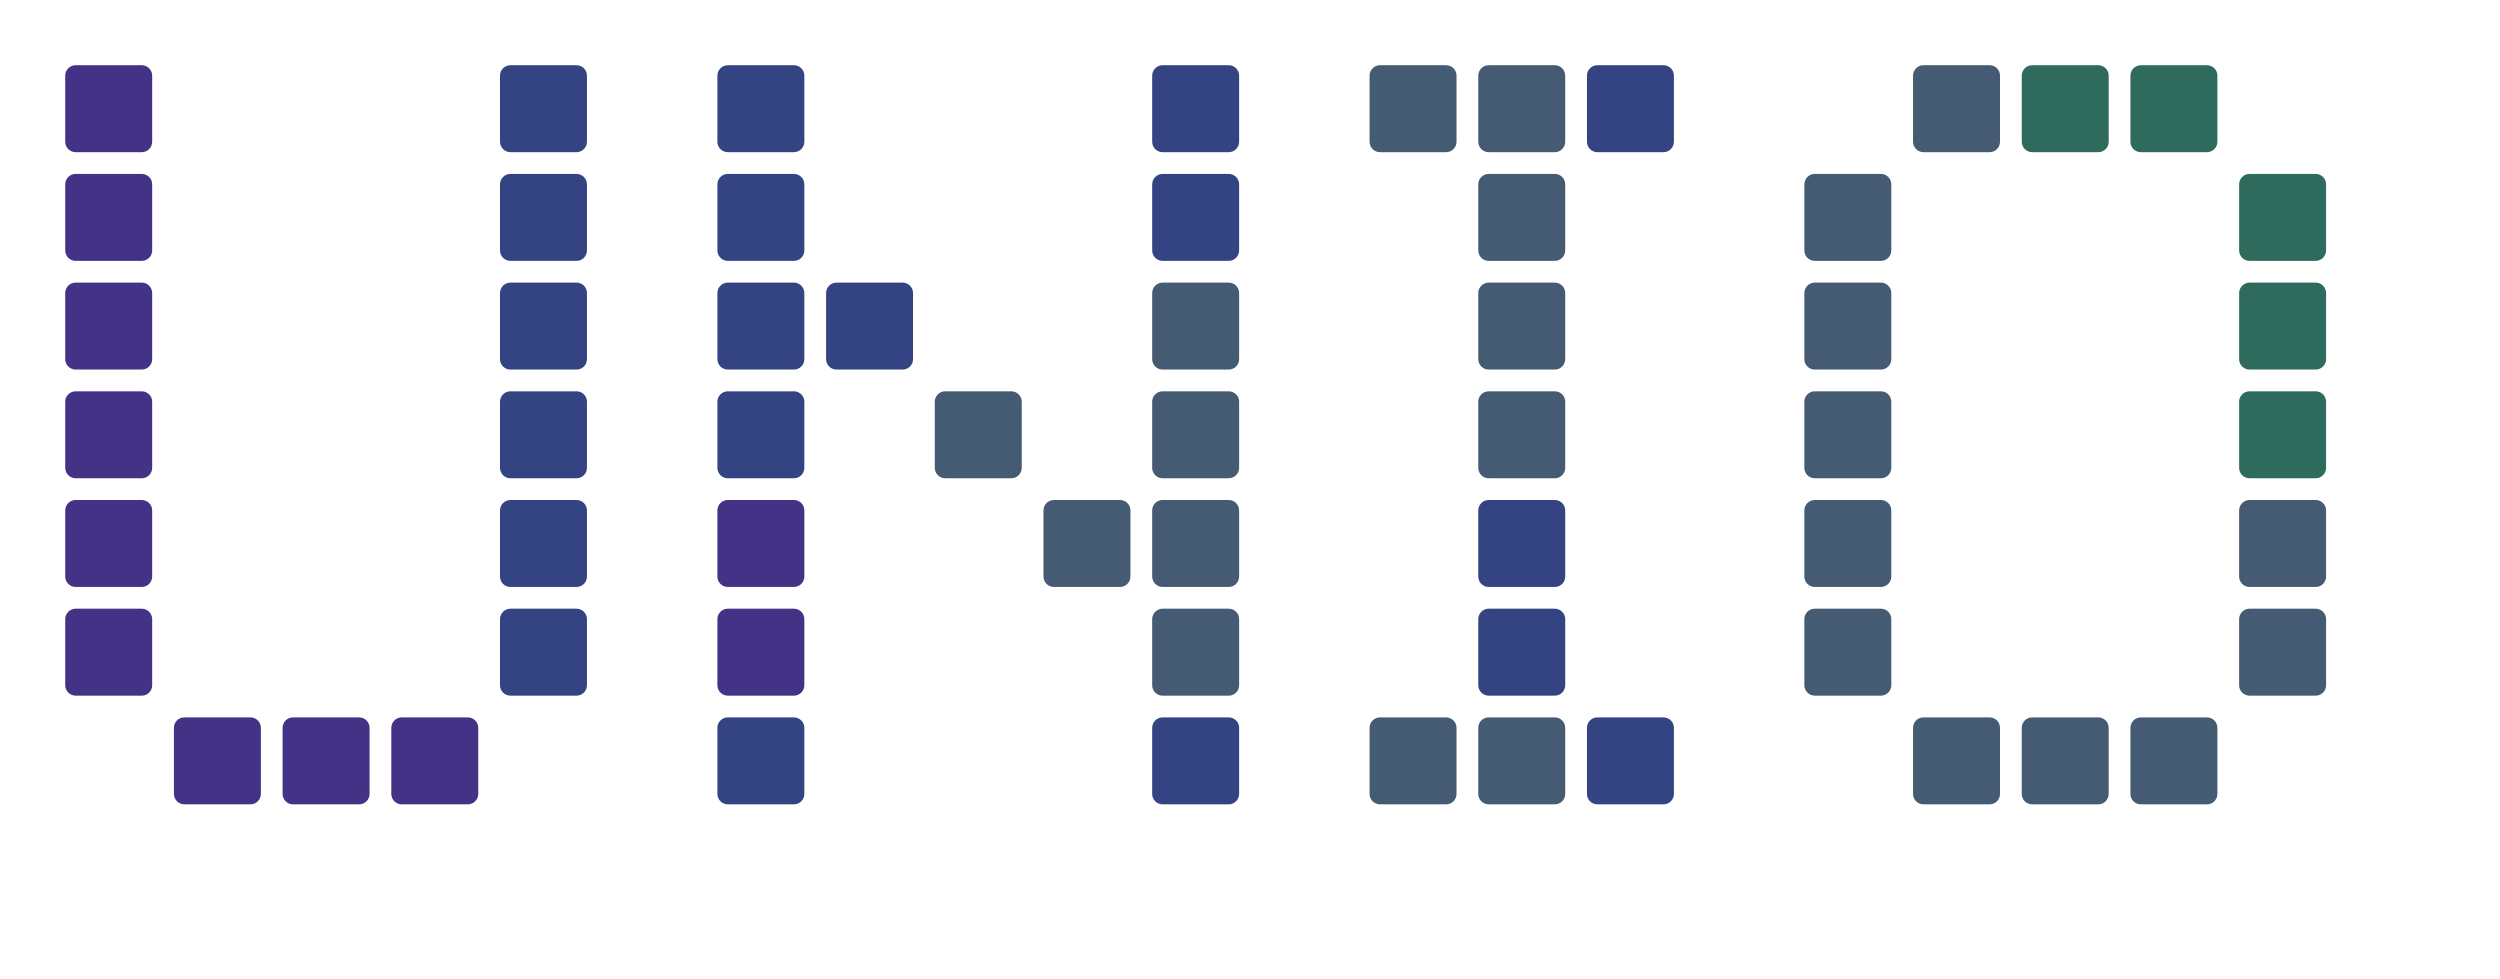
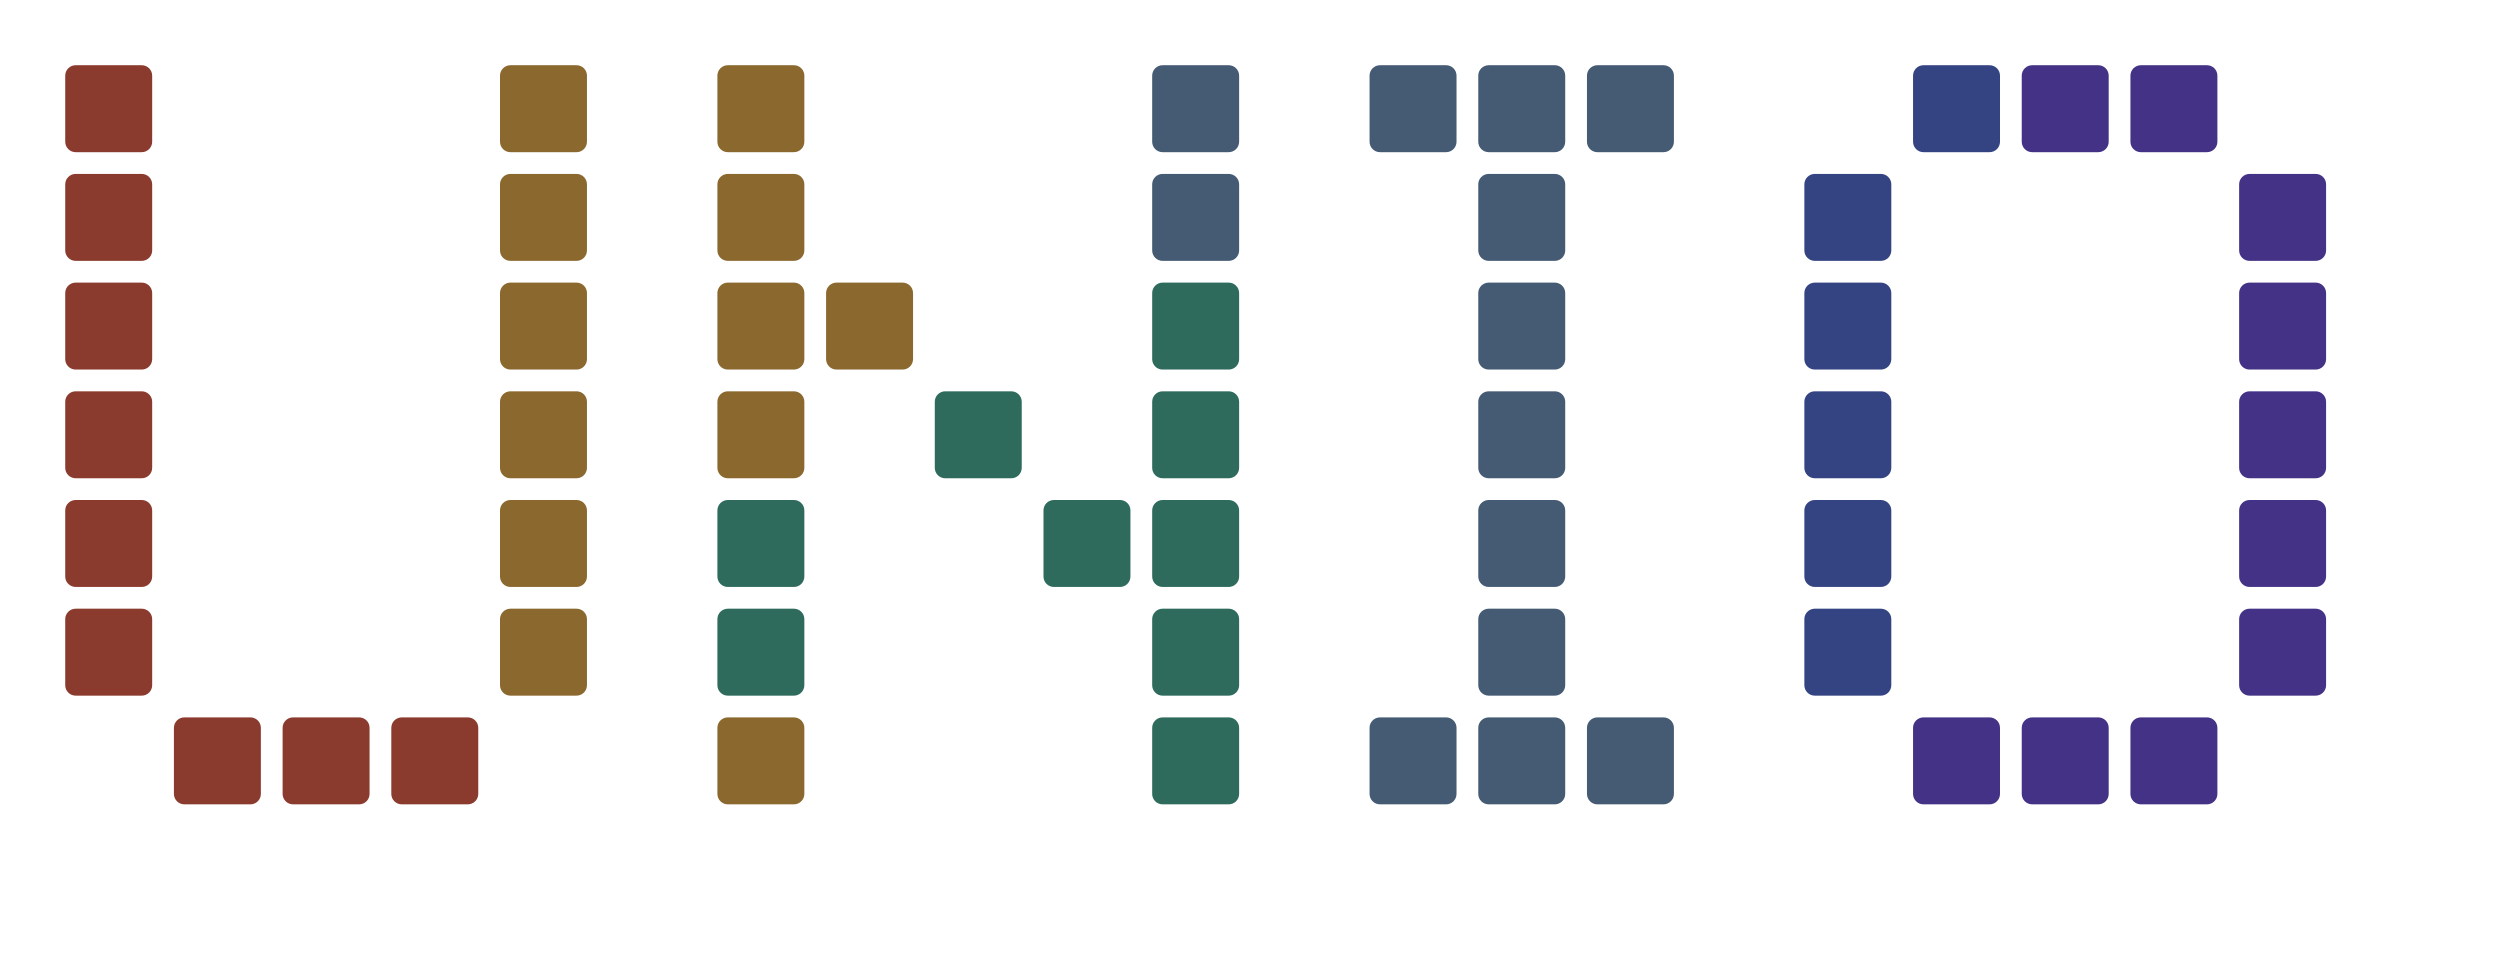
<svg xmlns="http://www.w3.org/2000/svg" width="230" height="90" viewBox="0 0 230.00 90.00" role="img" aria-label="Unio">
-   <g fill="#433285">
+   <g fill="#8b3b2d">
    <rect x="6.00" y="16.00" width="8.00" height="8.00" rx="0.96" />
    <rect x="6.00" y="6.00" width="8.00" height="8.00" rx="0.96" />
  </g>
-   <g fill="#344483">
+   <g fill="#8a682e">
    <rect x="46.00" y="46.00" width="8.00" height="8.00" rx="0.96" />
    <rect x="46.00" y="56.00" width="8.00" height="8.00" rx="0.96" />
  </g>
-   <g fill="#344483">
+   <g fill="#8a682e">
    <rect x="46.00" y="6.00" width="8.00" height="8.00" rx="0.96" />
    <rect x="46.00" y="16.00" width="8.00" height="8.00" rx="0.96" />
  </g>
-   <g fill="#433285">
+   <g fill="#8b3b2d">
    <rect x="6.00" y="46.00" width="8.00" height="8.00" rx="0.96" />
    <rect x="6.00" y="56.00" width="8.00" height="8.00" rx="0.96" />
  </g>
-   <g fill="#344483">
+   <g fill="#8a682e">
    <rect x="46.00" y="36.00" width="8.00" height="8.00" rx="0.96" />
    <rect x="46.00" y="26.00" width="8.00" height="8.00" rx="0.96" />
  </g>
-   <g fill="#433285">
+   <g fill="#8b3b2d">
    <rect x="6.00" y="36.00" width="8.00" height="8.00" rx="0.96" />
    <rect x="6.00" y="26.00" width="8.00" height="8.00" rx="0.96" />
  </g>
-   <g fill="#433285">
+   <g fill="#8b3b2d">
    <rect x="26.00" y="66.00" width="8.00" height="8.00" rx="0.96" />
    <rect x="36.00" y="66.00" width="8.00" height="8.00" rx="0.96" />
  </g>
-   <g fill="#433285">
+   <g fill="#8b3b2d">
    <rect x="16.00" y="66.00" width="8.00" height="8.00" rx="0.96" />
  </g>
-   <g fill="#344483">
+   <g fill="#8a682e">
    <rect x="66.00" y="16.00" width="8.00" height="8.00" rx="0.96" />
    <rect x="66.00" y="6.00" width="8.00" height="8.00" rx="0.96" />
  </g>
-   <g fill="#455a73">
+   <g fill="#2e6b5d">
    <rect x="106.00" y="46.00" width="8.00" height="8.00" rx="0.96" />
    <rect x="106.00" y="56.00" width="8.00" height="8.00" rx="0.96" />
  </g>
-   <g fill="#344483">
+   <g fill="#455a73">
    <rect x="106.00" y="6.00" width="8.00" height="8.00" rx="0.96" />
    <rect x="106.00" y="16.00" width="8.00" height="8.00" rx="0.96" />
  </g>
-   <g fill="#344483">
+   <g fill="#8a682e">
    <rect x="76.00" y="26.00" width="8.00" height="8.00" rx="0.96" />
    <rect x="66.00" y="36.00" width="8.00" height="8.00" rx="0.96" />
    <rect x="66.00" y="26.00" width="8.00" height="8.00" rx="0.96" />
  </g>
-   <g fill="#433285">
+   <g fill="#2e6b5d">
    <rect x="66.00" y="46.00" width="8.00" height="8.00" rx="0.96" />
    <rect x="66.00" y="56.00" width="8.00" height="8.00" rx="0.96" />
  </g>
-   <g fill="#455a73">
+   <g fill="#2e6b5d">
    <rect x="96.00" y="46.00" width="8.00" height="8.00" rx="0.96" />
  </g>
-   <g fill="#455a73">
+   <g fill="#2e6b5d">
    <rect x="106.00" y="36.00" width="8.00" height="8.00" rx="0.96" />
    <rect x="106.00" y="26.00" width="8.00" height="8.00" rx="0.96" />
  </g>
-   <g fill="#344483">
+   <g fill="#2e6b5d">
    <rect x="106.00" y="66.00" width="8.00" height="8.00" rx="0.96" />
  </g>
-   <g fill="#344483">
+   <g fill="#8a682e">
    <rect x="66.00" y="66.00" width="8.00" height="8.00" rx="0.96" />
  </g>
-   <g fill="#455a73">
+   <g fill="#2e6b5d">
    <rect x="86.00" y="36.00" width="8.00" height="8.00" rx="0.96" />
  </g>
  <g fill="#455a73">
    <rect x="136.00" y="26.00" width="8.00" height="8.00" rx="0.96" />
    <rect x="136.00" y="36.00" width="8.00" height="8.00" rx="0.96" />
  </g>
  <g fill="#455a73">
    <rect x="126.00" y="6.00" width="8.00" height="8.00" rx="0.96" />
    <rect x="136.00" y="16.00" width="8.00" height="8.00" rx="0.96" />
    <rect x="136.00" y="6.00" width="8.00" height="8.00" rx="0.96" />
  </g>
-   <g fill="#344483">
+   <g fill="#455a73">
    <rect x="136.00" y="56.00" width="8.00" height="8.00" rx="0.96" />
    <rect x="136.00" y="46.00" width="8.00" height="8.00" rx="0.96" />
  </g>
-   <g fill="#344483">
+   <g fill="#455a73">
    <rect x="146.00" y="6.00" width="8.00" height="8.00" rx="0.96" />
  </g>
  <g fill="#455a73">
    <rect x="126.00" y="66.00" width="8.00" height="8.00" rx="0.96" />
    <rect x="136.00" y="66.00" width="8.00" height="8.00" rx="0.96" />
  </g>
-   <g fill="#344483">
+   <g fill="#455a73">
    <rect x="146.00" y="66.00" width="8.00" height="8.00" rx="0.96" />
  </g>
-   <g fill="#455a73">
+   <g fill="#344483">
    <rect x="166.00" y="16.00" width="8.00" height="8.00" rx="0.96" />
    <rect x="176.00" y="6.00" width="8.00" height="8.00" rx="0.96" />
  </g>
-   <g fill="#455a73">
+   <g fill="#433285">
    <rect x="206.00" y="46.00" width="8.00" height="8.00" rx="0.96" />
    <rect x="206.00" y="56.00" width="8.00" height="8.00" rx="0.96" />
  </g>
-   <g fill="#455a73">
+   <g fill="#344483">
    <rect x="166.00" y="46.00" width="8.00" height="8.00" rx="0.96" />
    <rect x="166.00" y="56.00" width="8.00" height="8.00" rx="0.96" />
  </g>
-   <g fill="#2e6b5d">
+   <g fill="#433285">
    <rect x="206.00" y="36.00" width="8.00" height="8.00" rx="0.96" />
    <rect x="206.00" y="26.00" width="8.00" height="8.00" rx="0.96" />
  </g>
-   <g fill="#455a73">
+   <g fill="#344483">
    <rect x="166.00" y="36.00" width="8.00" height="8.00" rx="0.96" />
    <rect x="166.00" y="26.00" width="8.00" height="8.00" rx="0.96" />
  </g>
-   <g fill="#2e6b5d">
+   <g fill="#433285">
    <rect x="186.00" y="6.00" width="8.00" height="8.00" rx="0.96" />
    <rect x="196.00" y="6.00" width="8.00" height="8.00" rx="0.96" />
  </g>
-   <g fill="#455a73">
+   <g fill="#433285">
    <rect x="186.00" y="66.00" width="8.00" height="8.00" rx="0.96" />
    <rect x="196.00" y="66.00" width="8.00" height="8.00" rx="0.96" />
  </g>
-   <g fill="#455a73">
+   <g fill="#433285">
    <rect x="176.00" y="66.00" width="8.00" height="8.00" rx="0.96" />
  </g>
-   <g fill="#2e6b5d">
+   <g fill="#433285">
    <rect x="206.00" y="16.00" width="8.00" height="8.00" rx="0.96" />
  </g>
</svg>
